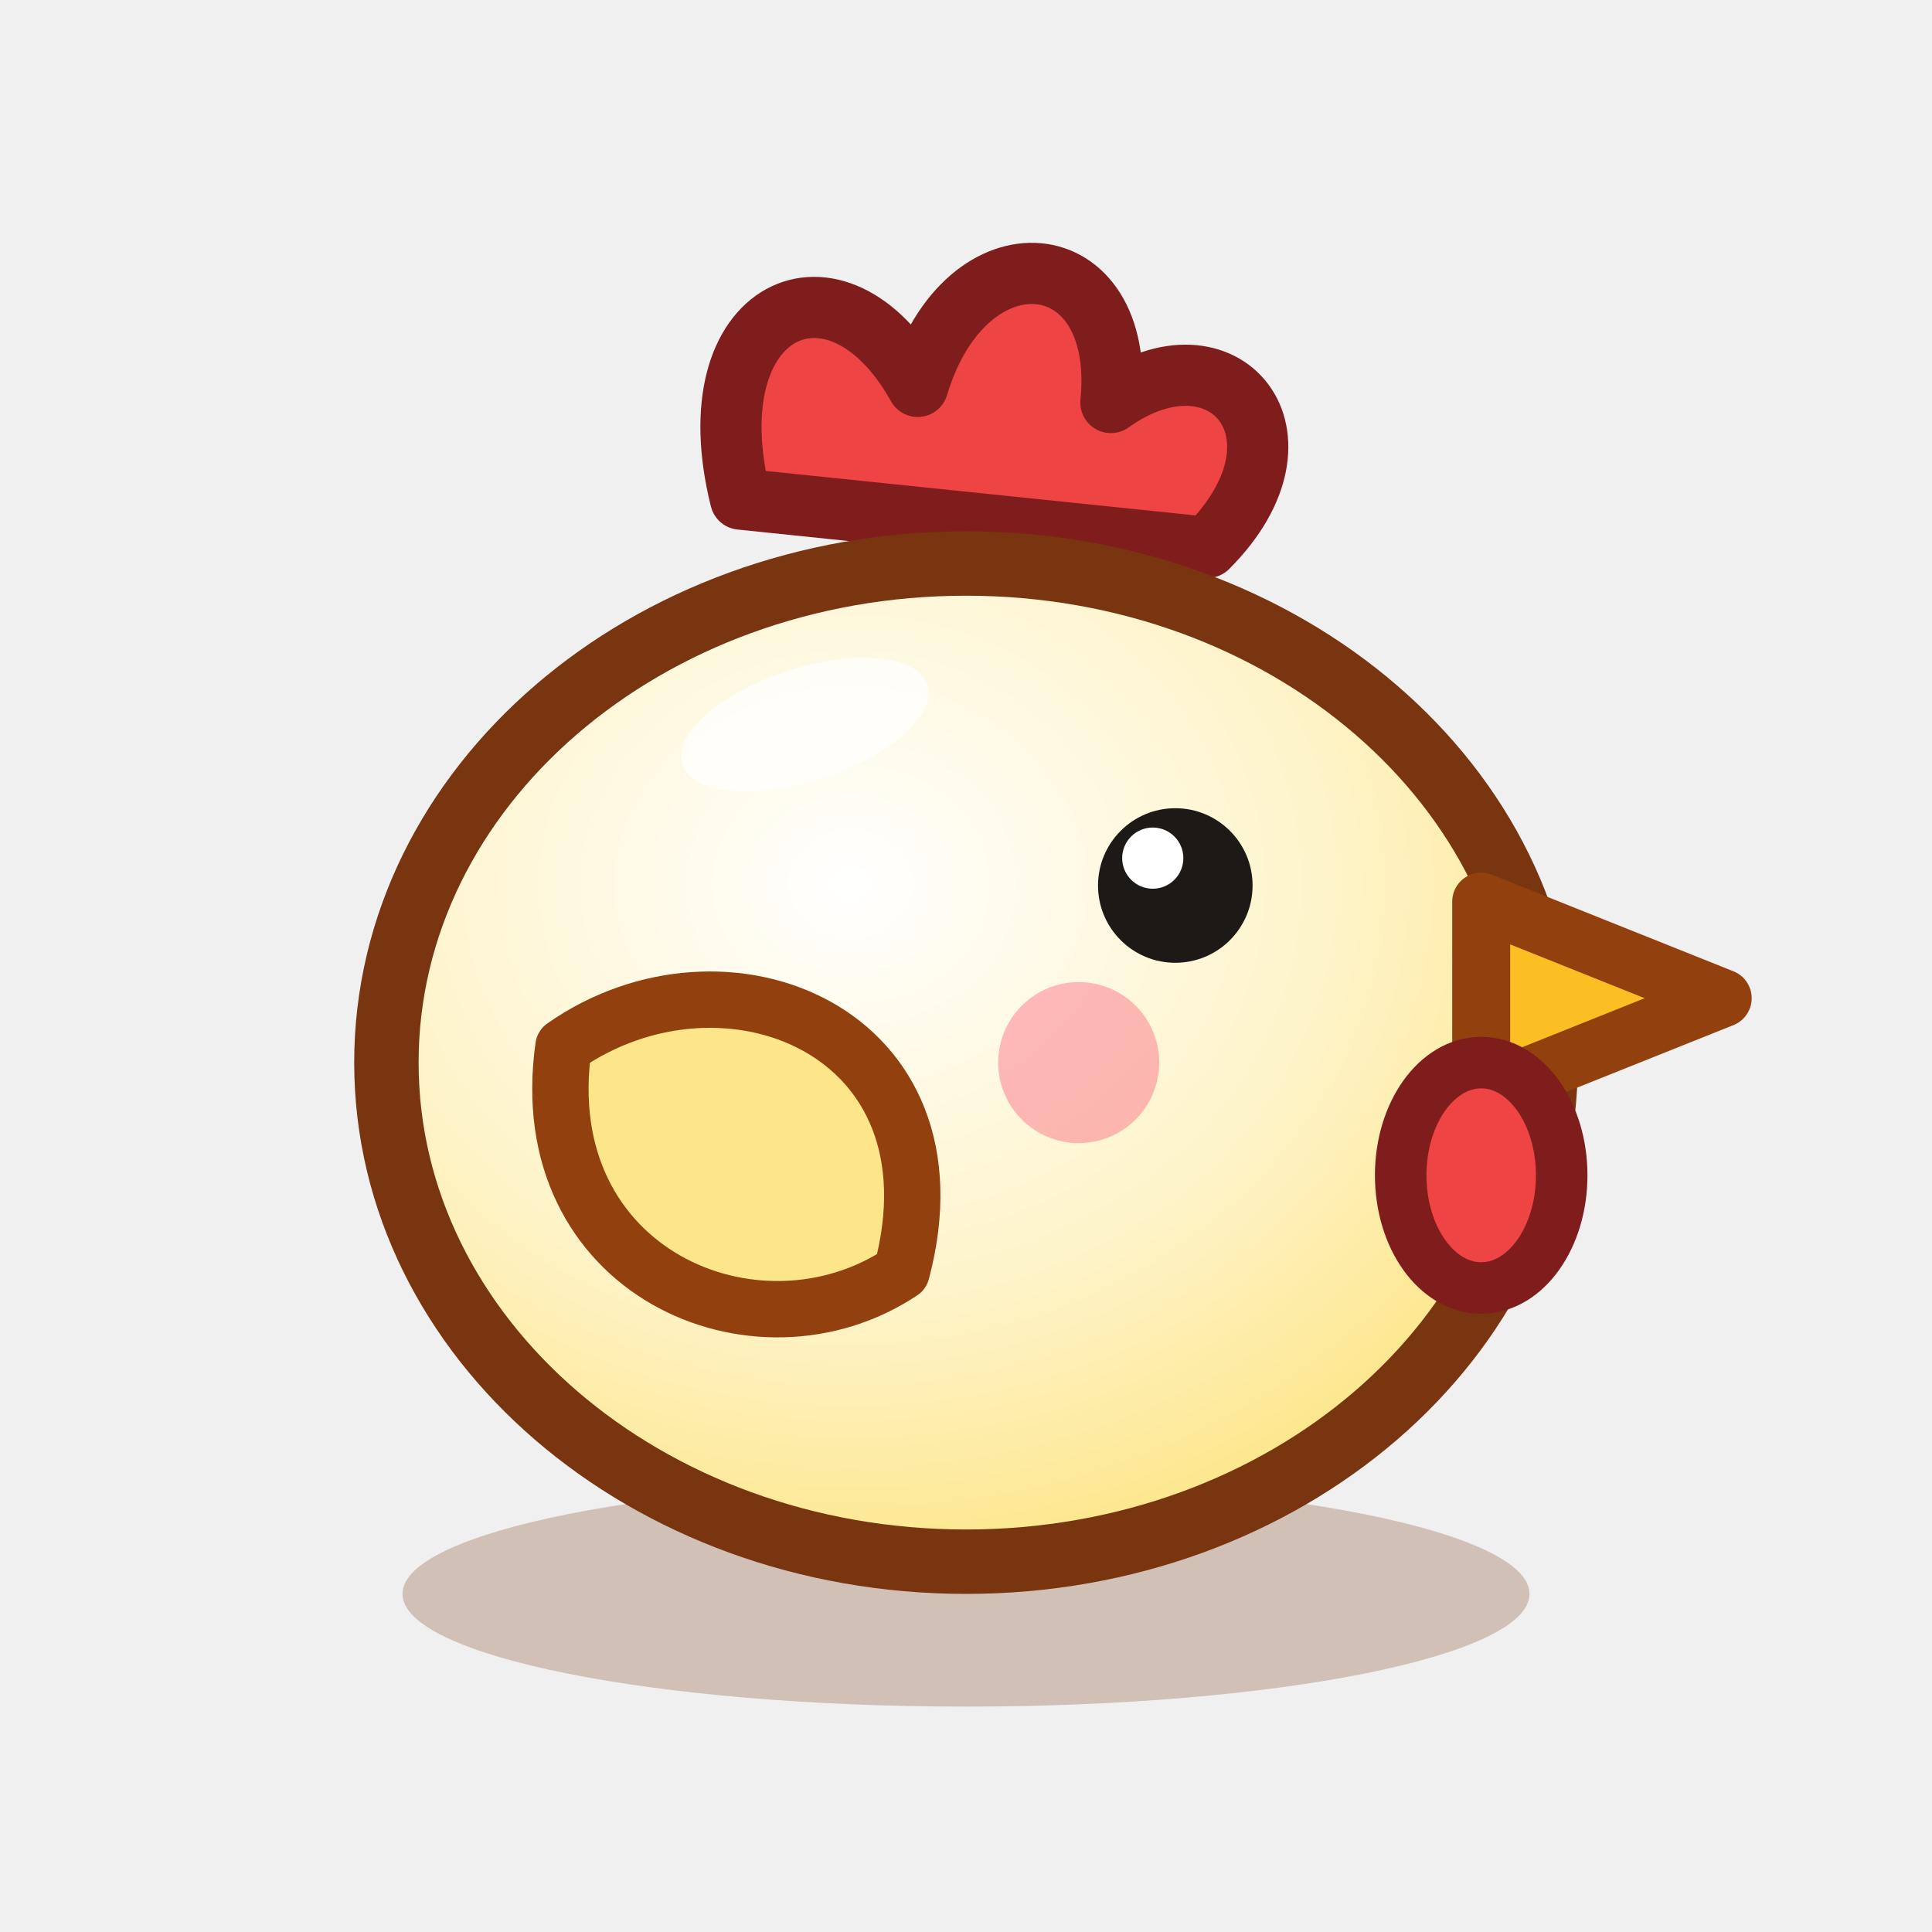
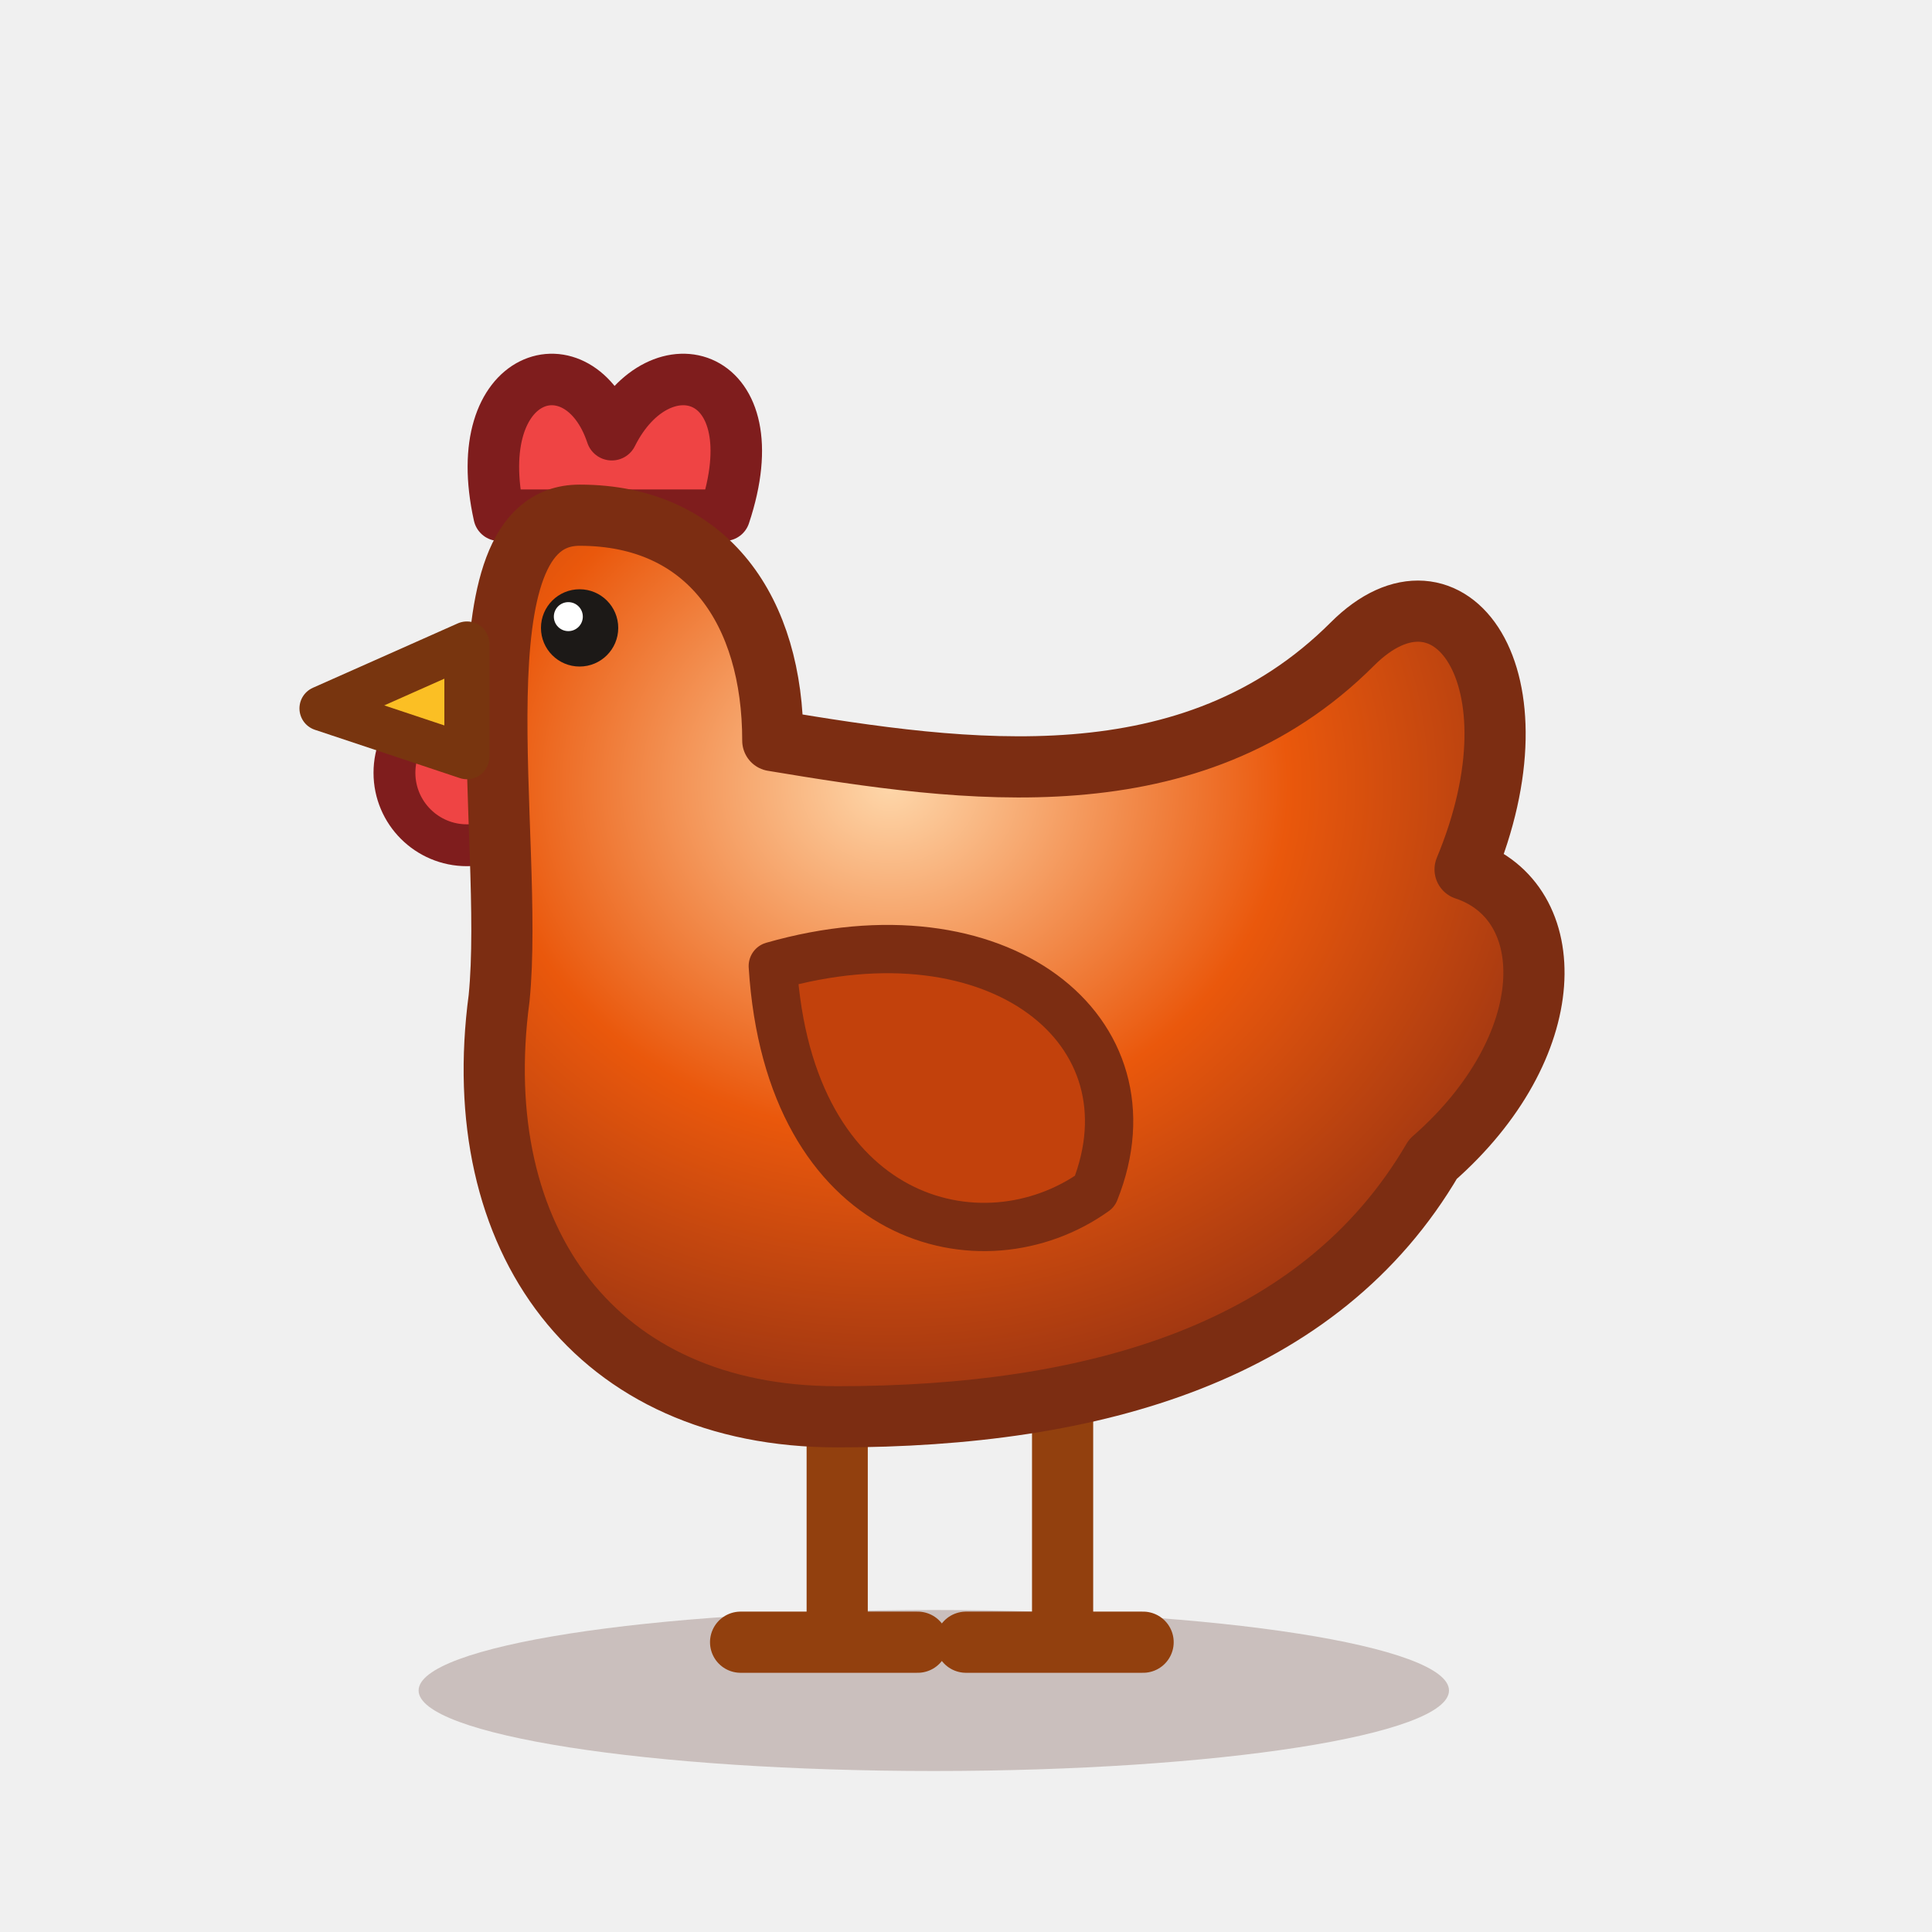
<svg xmlns="http://www.w3.org/2000/svg" fill="none" viewBox="0 0 120 120">
  <defs>
-     <radialGradient cx="40%" cy="32%" id="henBody" r="70%">
-       <stop offset="0%" stop-color="#ffffff" />
-       <stop offset="62%" stop-color="#fef3c7" />
-       <stop offset="100%" stop-color="#fde68a" />
+     <radialGradient cx="38%" cy="30%" id="henPlume" r="70%">
+       <stop offset="0%" stop-color="#fed7aa" />
+       <stop offset="55%" stop-color="#ea580c" />
+       <stop offset="100%" stop-color="#9a3412" />
    </radialGradient>
  </defs>
-   <ellipse cx="60" cy="99" fill="#78350f" opacity="0.26" rx="35" ry="7" />
-   <path d="M46 31C43 19 52 15 57 24C60 14 70 15 69 25C76 20 82 27 75 34Z" fill="#ef4444" stroke="#7f1d1d" stroke-linejoin="round" stroke-width="3.8" />
-   <ellipse cx="60" cy="66" fill="url(#henBody)" rx="36" ry="31" stroke="#78350f" stroke-width="4" />
-   <path d="M35 65C45 58 60 64 56 79C47 85 33 79 35 65Z" fill="#fde68a" stroke="#92400e" stroke-linejoin="round" stroke-width="3.5" />
-   <circle cx="73" cy="55" fill="#1c1917" r="4.8" />
-   <circle cx="71.6" cy="53.3" fill="#ffffff" r="1.9" />
-   <circle cx="67" cy="66" fill="#fb7185" fill-opacity="0.48" r="5" />
-   <path d="M92 56L107 62L92 68Z" fill="#fbbf24" stroke="#92400e" stroke-linejoin="round" stroke-width="3.6" />
-   <ellipse cx="92" cy="73" fill="#ef4444" rx="5" ry="7" stroke="#7f1d1d" stroke-width="3.2" />
-   <ellipse cx="50" cy="45" fill="#ffffff" fill-opacity="0.72" rx="8" ry="3.5" transform="rotate(-18 50 45)" />
+   <ellipse cx="58" cy="105" fill="#431407" opacity="0.22" rx="32" ry="5" />
+   <path d="M52 86V102M46 102H57M66 86V102M60 102H71" stroke="#92400e" stroke-linecap="round" stroke-width="3.8" />
+   <path d="M31 32C29 23 36 21 38 27C41 21 48 23 45 32Z" fill="#ef4444" stroke="#7f1d1d" stroke-linejoin="round" stroke-width="3.2" />
+   <circle cx="29" cy="48" fill="#ef4444" r="4.5" stroke="#7f1d1d" stroke-width="2.6" />
+   <path d="M36 32C44 32 48 38 48 46C60 48 74 50 84 40C90 34 96 42 91 54C97 56 97 65 89 72C82 84 68 88 52 88C37 88 29 77 31 62C32 52 28 32 36 32Z" fill="url(#henPlume)" stroke="#7c2d12" stroke-linejoin="round" stroke-width="3.8" />
+   <path d="M48 60C62 56 72 64 68 74C61 79 49 76 48 60Z" fill="#c2410c" stroke="#7c2d12" stroke-linejoin="round" stroke-width="3" />
+   <path d="M29 40L20 44L29 47Z" fill="#fbbf24" stroke="#78350f" stroke-linejoin="round" stroke-width="2.8" />
+   <circle cx="36" cy="39" fill="#1c1917" r="2.4" />
+   <circle cx="35.3" cy="38.3" fill="#ffffff" r="0.9" />
</svg>
